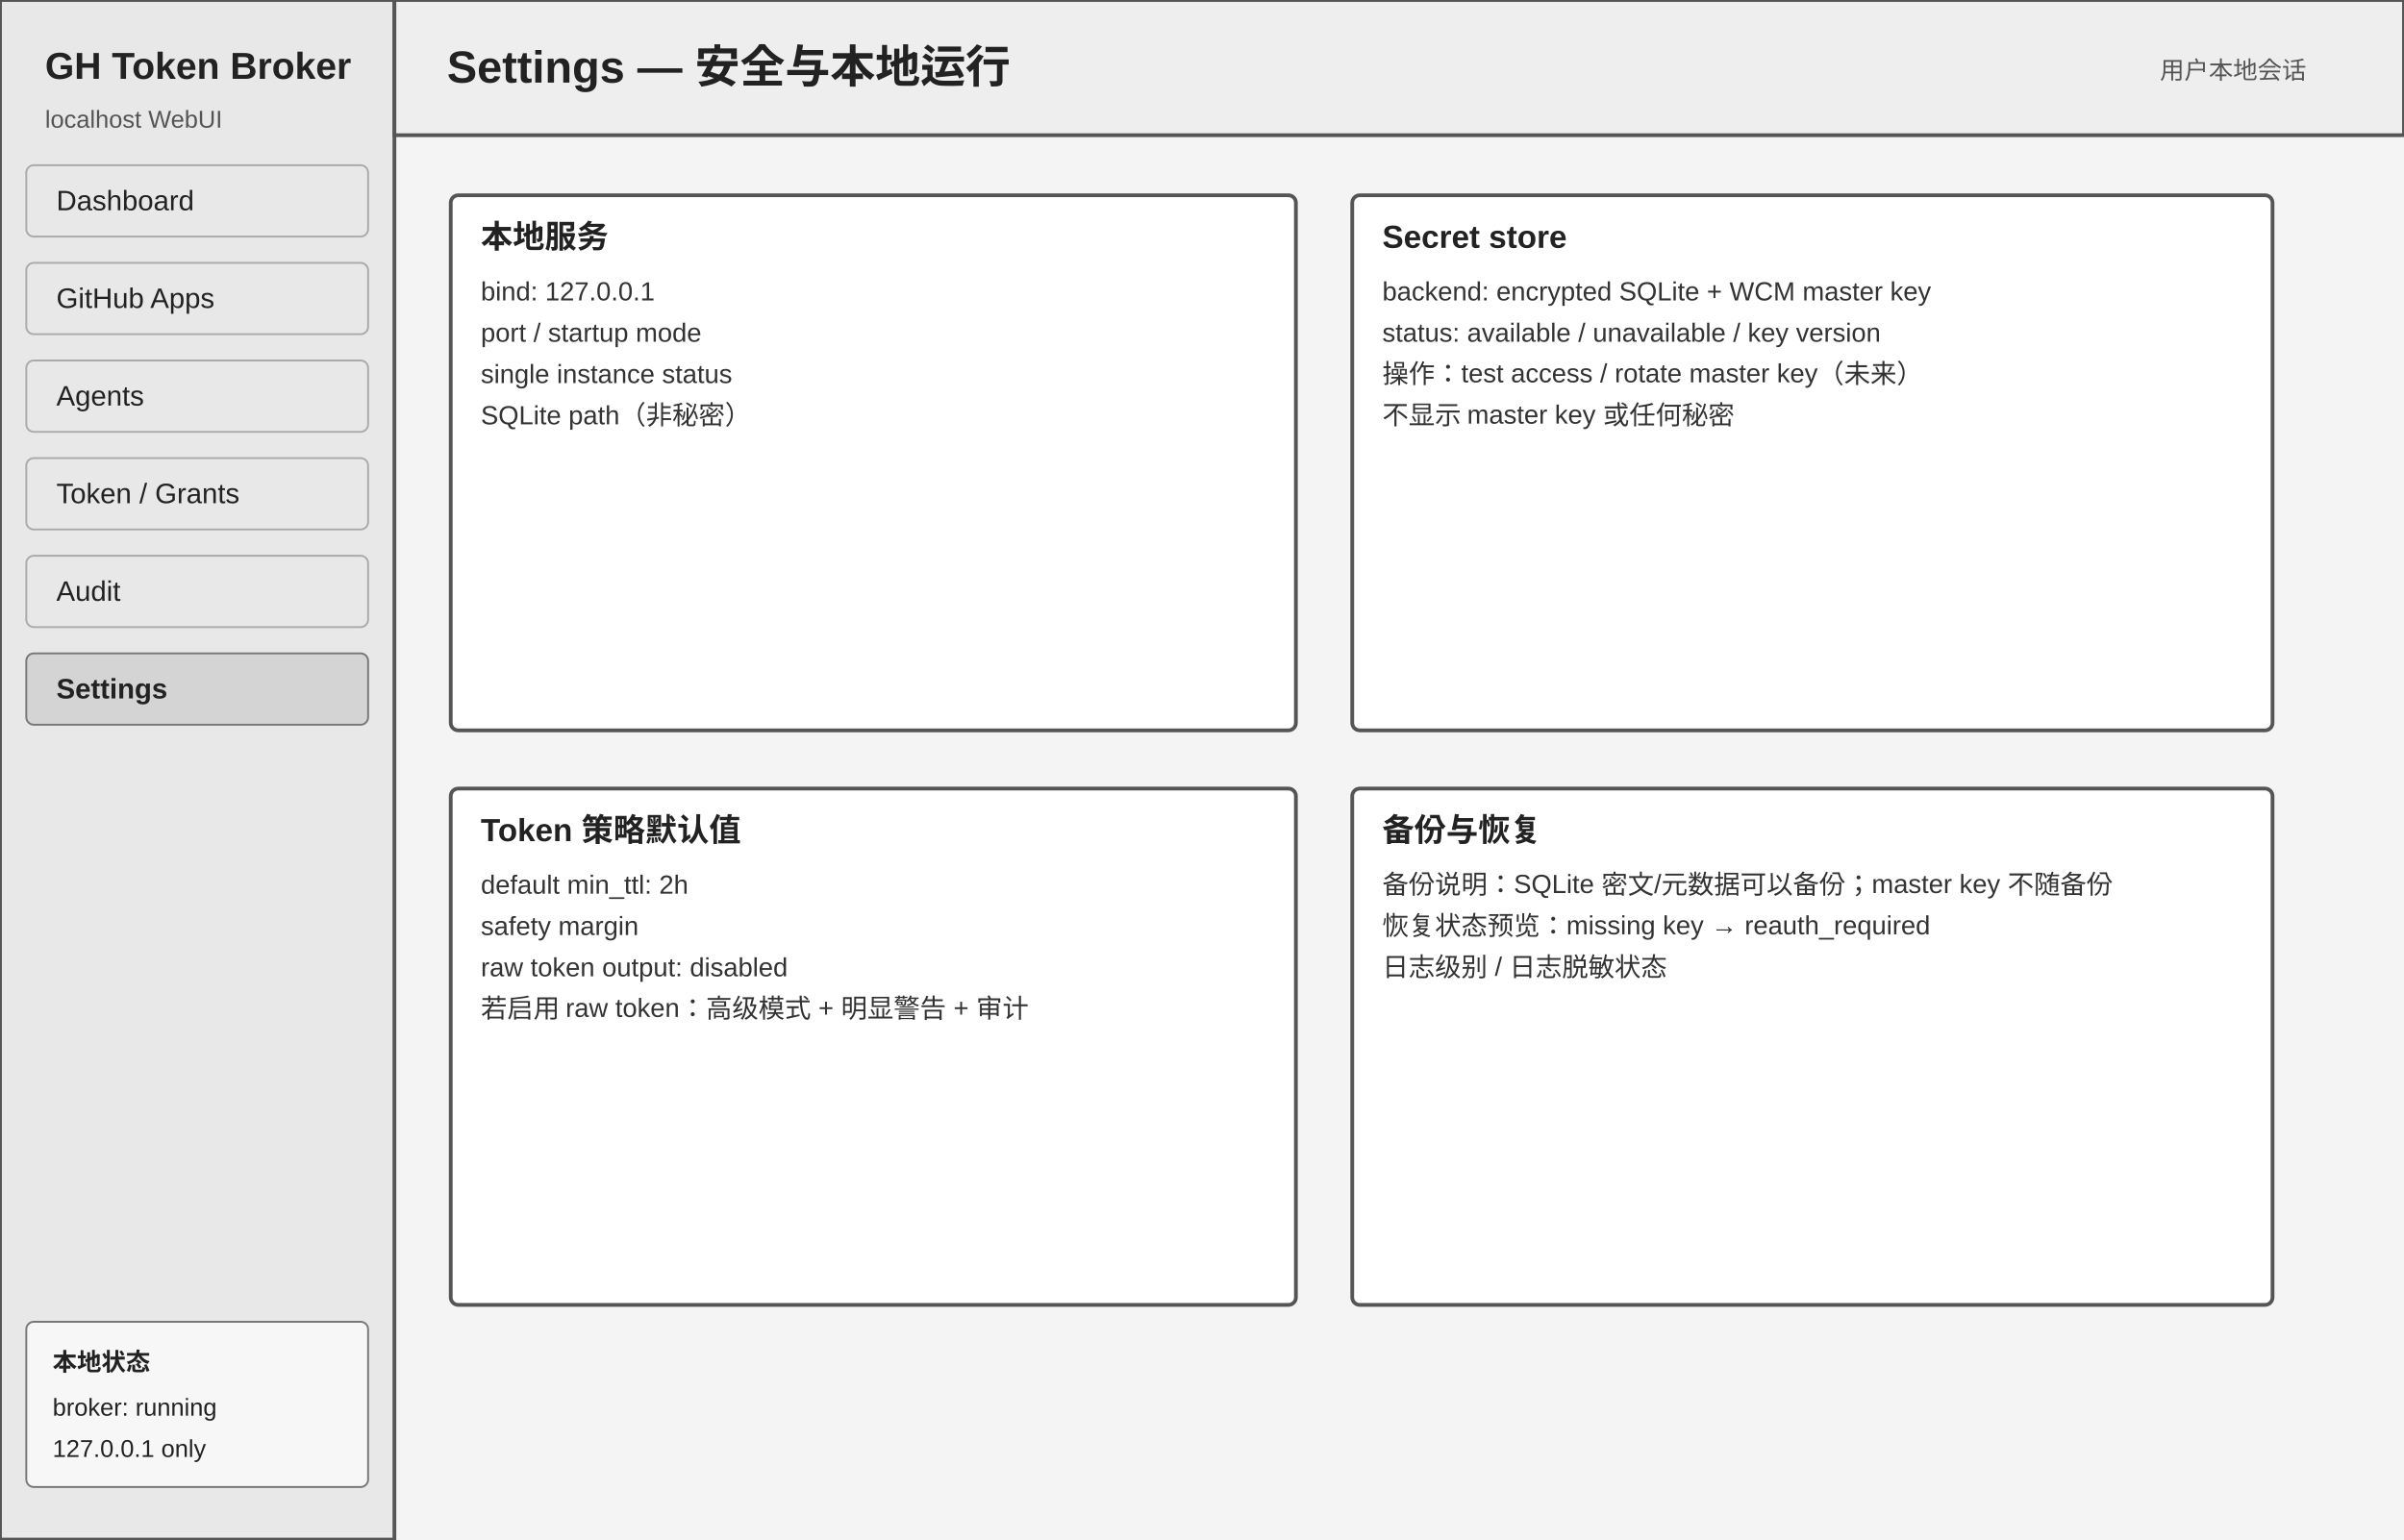
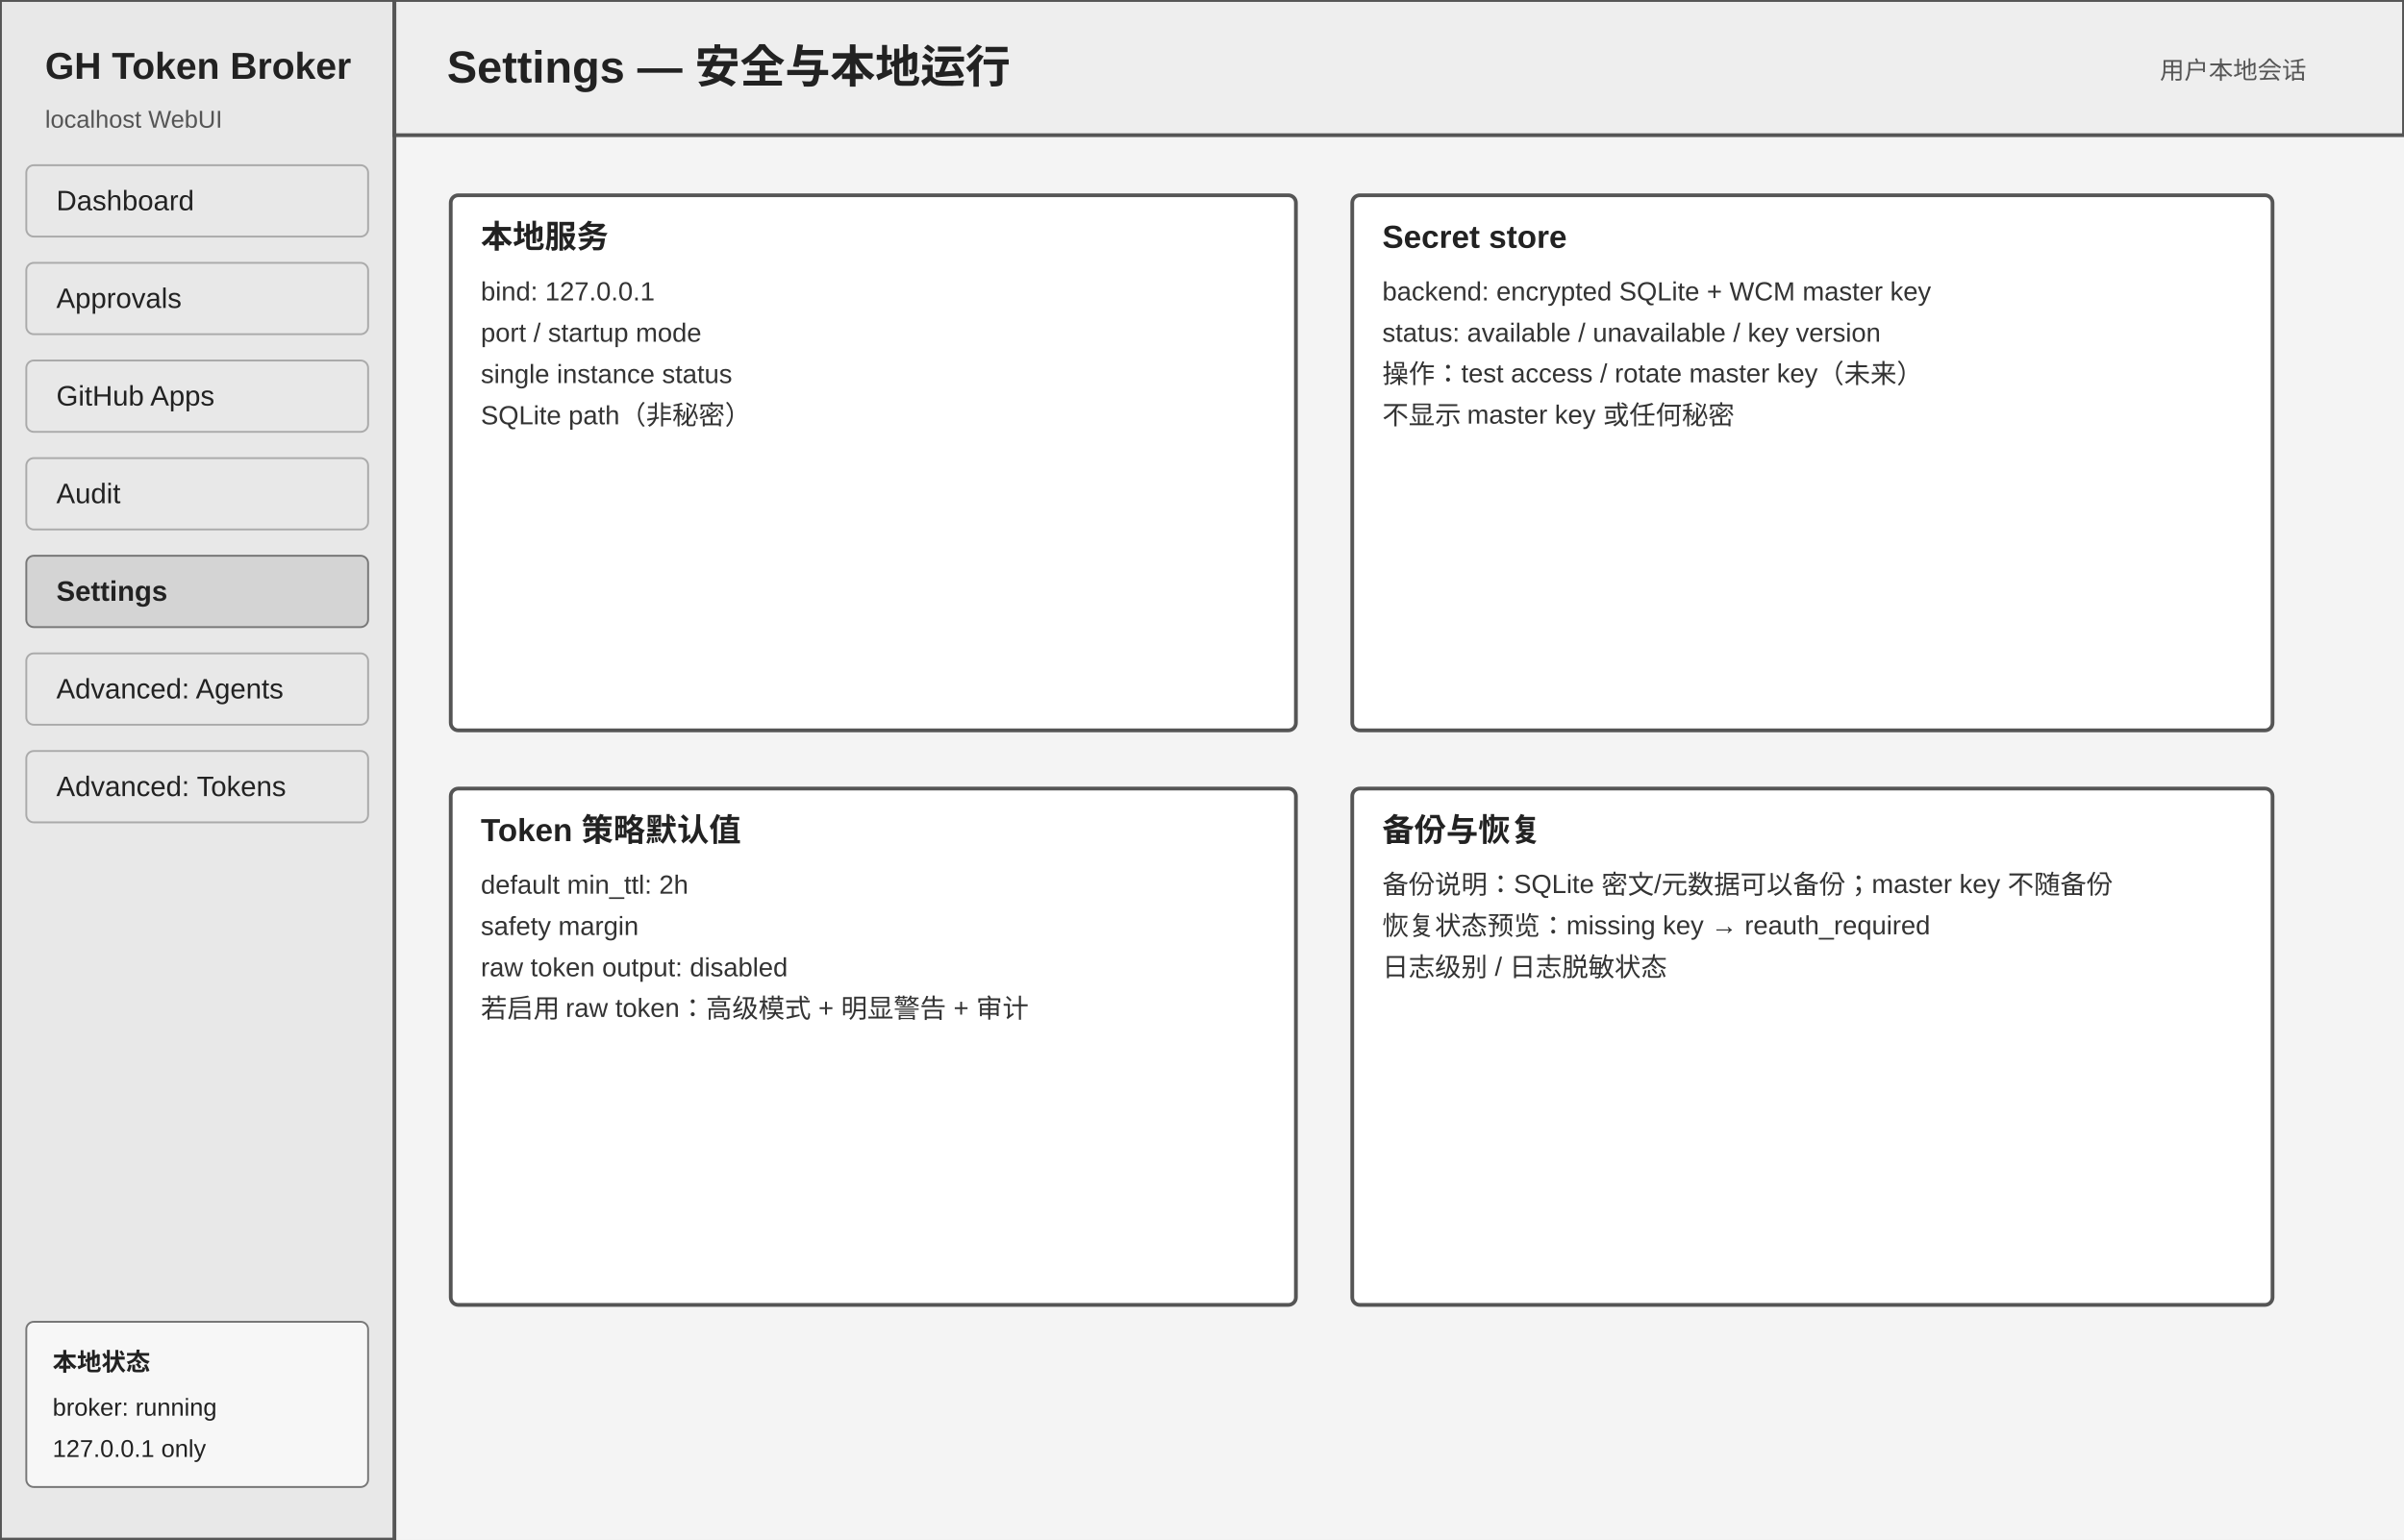
<svg xmlns="http://www.w3.org/2000/svg" width="1280" height="820" viewBox="0 0 1280 820">
  <rect width="100%" height="100%" fill="#f4f4f4" />
  <rect x="0" y="0" width="210" height="820" rx="0" fill="#e8e8e8" stroke="#555" stroke-width="2" />
  <text x="24" y="42" font-family="Microsoft YaHei, Segoe UI, Arial, sans-serif" font-size="20" font-weight="700" fill="#222" text-anchor="start">GH Token Broker</text>
  <text x="24" y="68" font-family="Microsoft YaHei, Segoe UI, Arial, sans-serif" font-size="13" font-weight="400" fill="#555" text-anchor="start">localhost WebUI</text>
  <rect x="14" y="88" width="182" height="38" rx="4" fill="#e8e8e8" stroke="#aaa" stroke-width="1" />
  <text x="30" y="112" font-family="Microsoft YaHei, Segoe UI, Arial, sans-serif" font-size="15" font-weight="400" fill="#222" text-anchor="start">Dashboard</text>
  <rect x="14" y="140" width="182" height="38" rx="4" fill="#e8e8e8" stroke="#aaa" stroke-width="1" />
-   <text x="30" y="164" font-family="Microsoft YaHei, Segoe UI, Arial, sans-serif" font-size="15" font-weight="400" fill="#222" text-anchor="start">GitHub Apps</text>
+   <text x="30" y="164" font-family="Microsoft YaHei, Segoe UI, Arial, sans-serif" font-size="15" font-weight="400" fill="#222" text-anchor="start">Approvals</text>
  <rect x="14" y="192" width="182" height="38" rx="4" fill="#e8e8e8" stroke="#aaa" stroke-width="1" />
-   <text x="30" y="216" font-family="Microsoft YaHei, Segoe UI, Arial, sans-serif" font-size="15" font-weight="400" fill="#222" text-anchor="start">Agents</text>
+   <text x="30" y="216" font-family="Microsoft YaHei, Segoe UI, Arial, sans-serif" font-size="15" font-weight="400" fill="#222" text-anchor="start">GitHub Apps</text>
  <rect x="14" y="244" width="182" height="38" rx="4" fill="#e8e8e8" stroke="#aaa" stroke-width="1" />
-   <text x="30" y="268" font-family="Microsoft YaHei, Segoe UI, Arial, sans-serif" font-size="15" font-weight="400" fill="#222" text-anchor="start">Token / Grants</text>
-   <rect x="14" y="296" width="182" height="38" rx="4" fill="#e8e8e8" stroke="#aaa" stroke-width="1" />
-   <text x="30" y="320" font-family="Microsoft YaHei, Segoe UI, Arial, sans-serif" font-size="15" font-weight="400" fill="#222" text-anchor="start">Audit</text>
-   <rect x="14" y="348" width="182" height="38" rx="4" fill="#d4d4d4" stroke="#777" stroke-width="1" />
-   <text x="30" y="372" font-family="Microsoft YaHei, Segoe UI, Arial, sans-serif" font-size="15" font-weight="700" fill="#222" text-anchor="start">Settings</text>
+   <text x="30" y="268" font-family="Microsoft YaHei, Segoe UI, Arial, sans-serif" font-size="15" font-weight="400" fill="#222" text-anchor="start">Audit</text>
+   <rect x="14" y="296" width="182" height="38" rx="4" fill="#d4d4d4" stroke="#777" stroke-width="1" />
+   <text x="30" y="320" font-family="Microsoft YaHei, Segoe UI, Arial, sans-serif" font-size="15" font-weight="700" fill="#222" text-anchor="start">Settings</text>
+   <rect x="14" y="348" width="182" height="38" rx="4" fill="#e8e8e8" stroke="#aaa" stroke-width="1" />
+   <text x="30" y="372" font-family="Microsoft YaHei, Segoe UI, Arial, sans-serif" font-size="15" font-weight="400" fill="#222" text-anchor="start">Advanced: Agents</text>
+   <rect x="14" y="400" width="182" height="38" rx="4" fill="#e8e8e8" stroke="#aaa" stroke-width="1" />
+   <text x="30" y="424" font-family="Microsoft YaHei, Segoe UI, Arial, sans-serif" font-size="15" font-weight="400" fill="#222" text-anchor="start">Advanced: Tokens</text>
  <rect x="14" y="704" width="182" height="88" rx="4" fill="#f7f7f7" stroke="#777" stroke-width="1" />
  <text x="28" y="730" font-family="Microsoft YaHei, Segoe UI, Arial, sans-serif" font-size="13" font-weight="700" fill="#222" text-anchor="start">本地状态</text>
  <text x="28" y="754" font-family="Microsoft YaHei, Segoe UI, Arial, sans-serif" font-size="13" font-weight="400" fill="#222" text-anchor="start">broker: running</text>
  <text x="28" y="776" font-family="Microsoft YaHei, Segoe UI, Arial, sans-serif" font-size="13" font-weight="400" fill="#222" text-anchor="start">127.0.0.1 only</text>
  <rect x="210" y="0" width="1070" height="72" rx="0" fill="#eeeeee" stroke="#555" stroke-width="2" />
  <text x="238" y="44" font-family="Microsoft YaHei, Segoe UI, Arial, sans-serif" font-size="24" font-weight="700" fill="#222" text-anchor="start">Settings — 安全与本地运行</text>
  <text x="1228" y="42" font-family="Microsoft YaHei, Segoe UI, Arial, sans-serif" font-size="13" font-weight="400" fill="#555" text-anchor="end">用户本地会话</text>
  <rect x="240" y="104" width="450" height="285" rx="4" fill="#ffffff" stroke="#555" stroke-width="2" />
  <text x="256" y="132" font-family="Microsoft YaHei, Segoe UI, Arial, sans-serif" font-size="17" font-weight="700" fill="#222" text-anchor="start">本地服务</text>
  <text x="256" y="160" font-family="Microsoft YaHei, Segoe UI, Arial, sans-serif" font-size="14" font-weight="400" fill="#333" text-anchor="start">bind: 127.0.0.1</text>
  <text x="256" y="182" font-family="Microsoft YaHei, Segoe UI, Arial, sans-serif" font-size="14" font-weight="400" fill="#333" text-anchor="start">port / startup mode</text>
  <text x="256" y="204" font-family="Microsoft YaHei, Segoe UI, Arial, sans-serif" font-size="14" font-weight="400" fill="#333" text-anchor="start">single instance status</text>
  <text x="256" y="226" font-family="Microsoft YaHei, Segoe UI, Arial, sans-serif" font-size="14" font-weight="400" fill="#333" text-anchor="start">SQLite path（非秘密）</text>
  <rect x="720" y="104" width="490" height="285" rx="4" fill="#ffffff" stroke="#555" stroke-width="2" />
  <text x="736" y="132" font-family="Microsoft YaHei, Segoe UI, Arial, sans-serif" font-size="17" font-weight="700" fill="#222" text-anchor="start">Secret store</text>
  <text x="736" y="160" font-family="Microsoft YaHei, Segoe UI, Arial, sans-serif" font-size="14" font-weight="400" fill="#333" text-anchor="start">backend: encrypted SQLite + WCM master key</text>
  <text x="736" y="182" font-family="Microsoft YaHei, Segoe UI, Arial, sans-serif" font-size="14" font-weight="400" fill="#333" text-anchor="start">status: available / unavailable / key version</text>
  <text x="736" y="204" font-family="Microsoft YaHei, Segoe UI, Arial, sans-serif" font-size="14" font-weight="400" fill="#333" text-anchor="start">操作：test access / rotate master key（未来）</text>
  <text x="736" y="226" font-family="Microsoft YaHei, Segoe UI, Arial, sans-serif" font-size="14" font-weight="400" fill="#333" text-anchor="start">不显示 master key 或任何秘密</text>
  <rect x="240" y="420" width="450" height="275" rx="4" fill="#ffffff" stroke="#555" stroke-width="2" />
  <text x="256" y="448" font-family="Microsoft YaHei, Segoe UI, Arial, sans-serif" font-size="17" font-weight="700" fill="#222" text-anchor="start">Token 策略默认值</text>
  <text x="256" y="476" font-family="Microsoft YaHei, Segoe UI, Arial, sans-serif" font-size="14" font-weight="400" fill="#333" text-anchor="start">default min_ttl: 2h</text>
  <text x="256" y="498" font-family="Microsoft YaHei, Segoe UI, Arial, sans-serif" font-size="14" font-weight="400" fill="#333" text-anchor="start">safety margin</text>
  <text x="256" y="520" font-family="Microsoft YaHei, Segoe UI, Arial, sans-serif" font-size="14" font-weight="400" fill="#333" text-anchor="start">raw token output: disabled</text>
  <text x="256" y="542" font-family="Microsoft YaHei, Segoe UI, Arial, sans-serif" font-size="14" font-weight="400" fill="#333" text-anchor="start">若启用 raw token：高级模式 + 明显警告 + 审计</text>
  <rect x="720" y="420" width="490" height="275" rx="4" fill="#ffffff" stroke="#555" stroke-width="2" />
  <text x="736" y="448" font-family="Microsoft YaHei, Segoe UI, Arial, sans-serif" font-size="17" font-weight="700" fill="#222" text-anchor="start">备份与恢复</text>
  <text x="736" y="476" font-family="Microsoft YaHei, Segoe UI, Arial, sans-serif" font-size="14" font-weight="400" fill="#333" text-anchor="start">备份说明：SQLite 密文/元数据可以备份；master key 不随备份</text>
  <text x="736" y="498" font-family="Microsoft YaHei, Segoe UI, Arial, sans-serif" font-size="14" font-weight="400" fill="#333" text-anchor="start">恢复状态预览：missing key → reauth_required</text>
  <text x="736" y="520" font-family="Microsoft YaHei, Segoe UI, Arial, sans-serif" font-size="14" font-weight="400" fill="#333" text-anchor="start">日志级别 / 日志脱敏状态</text>
</svg>
